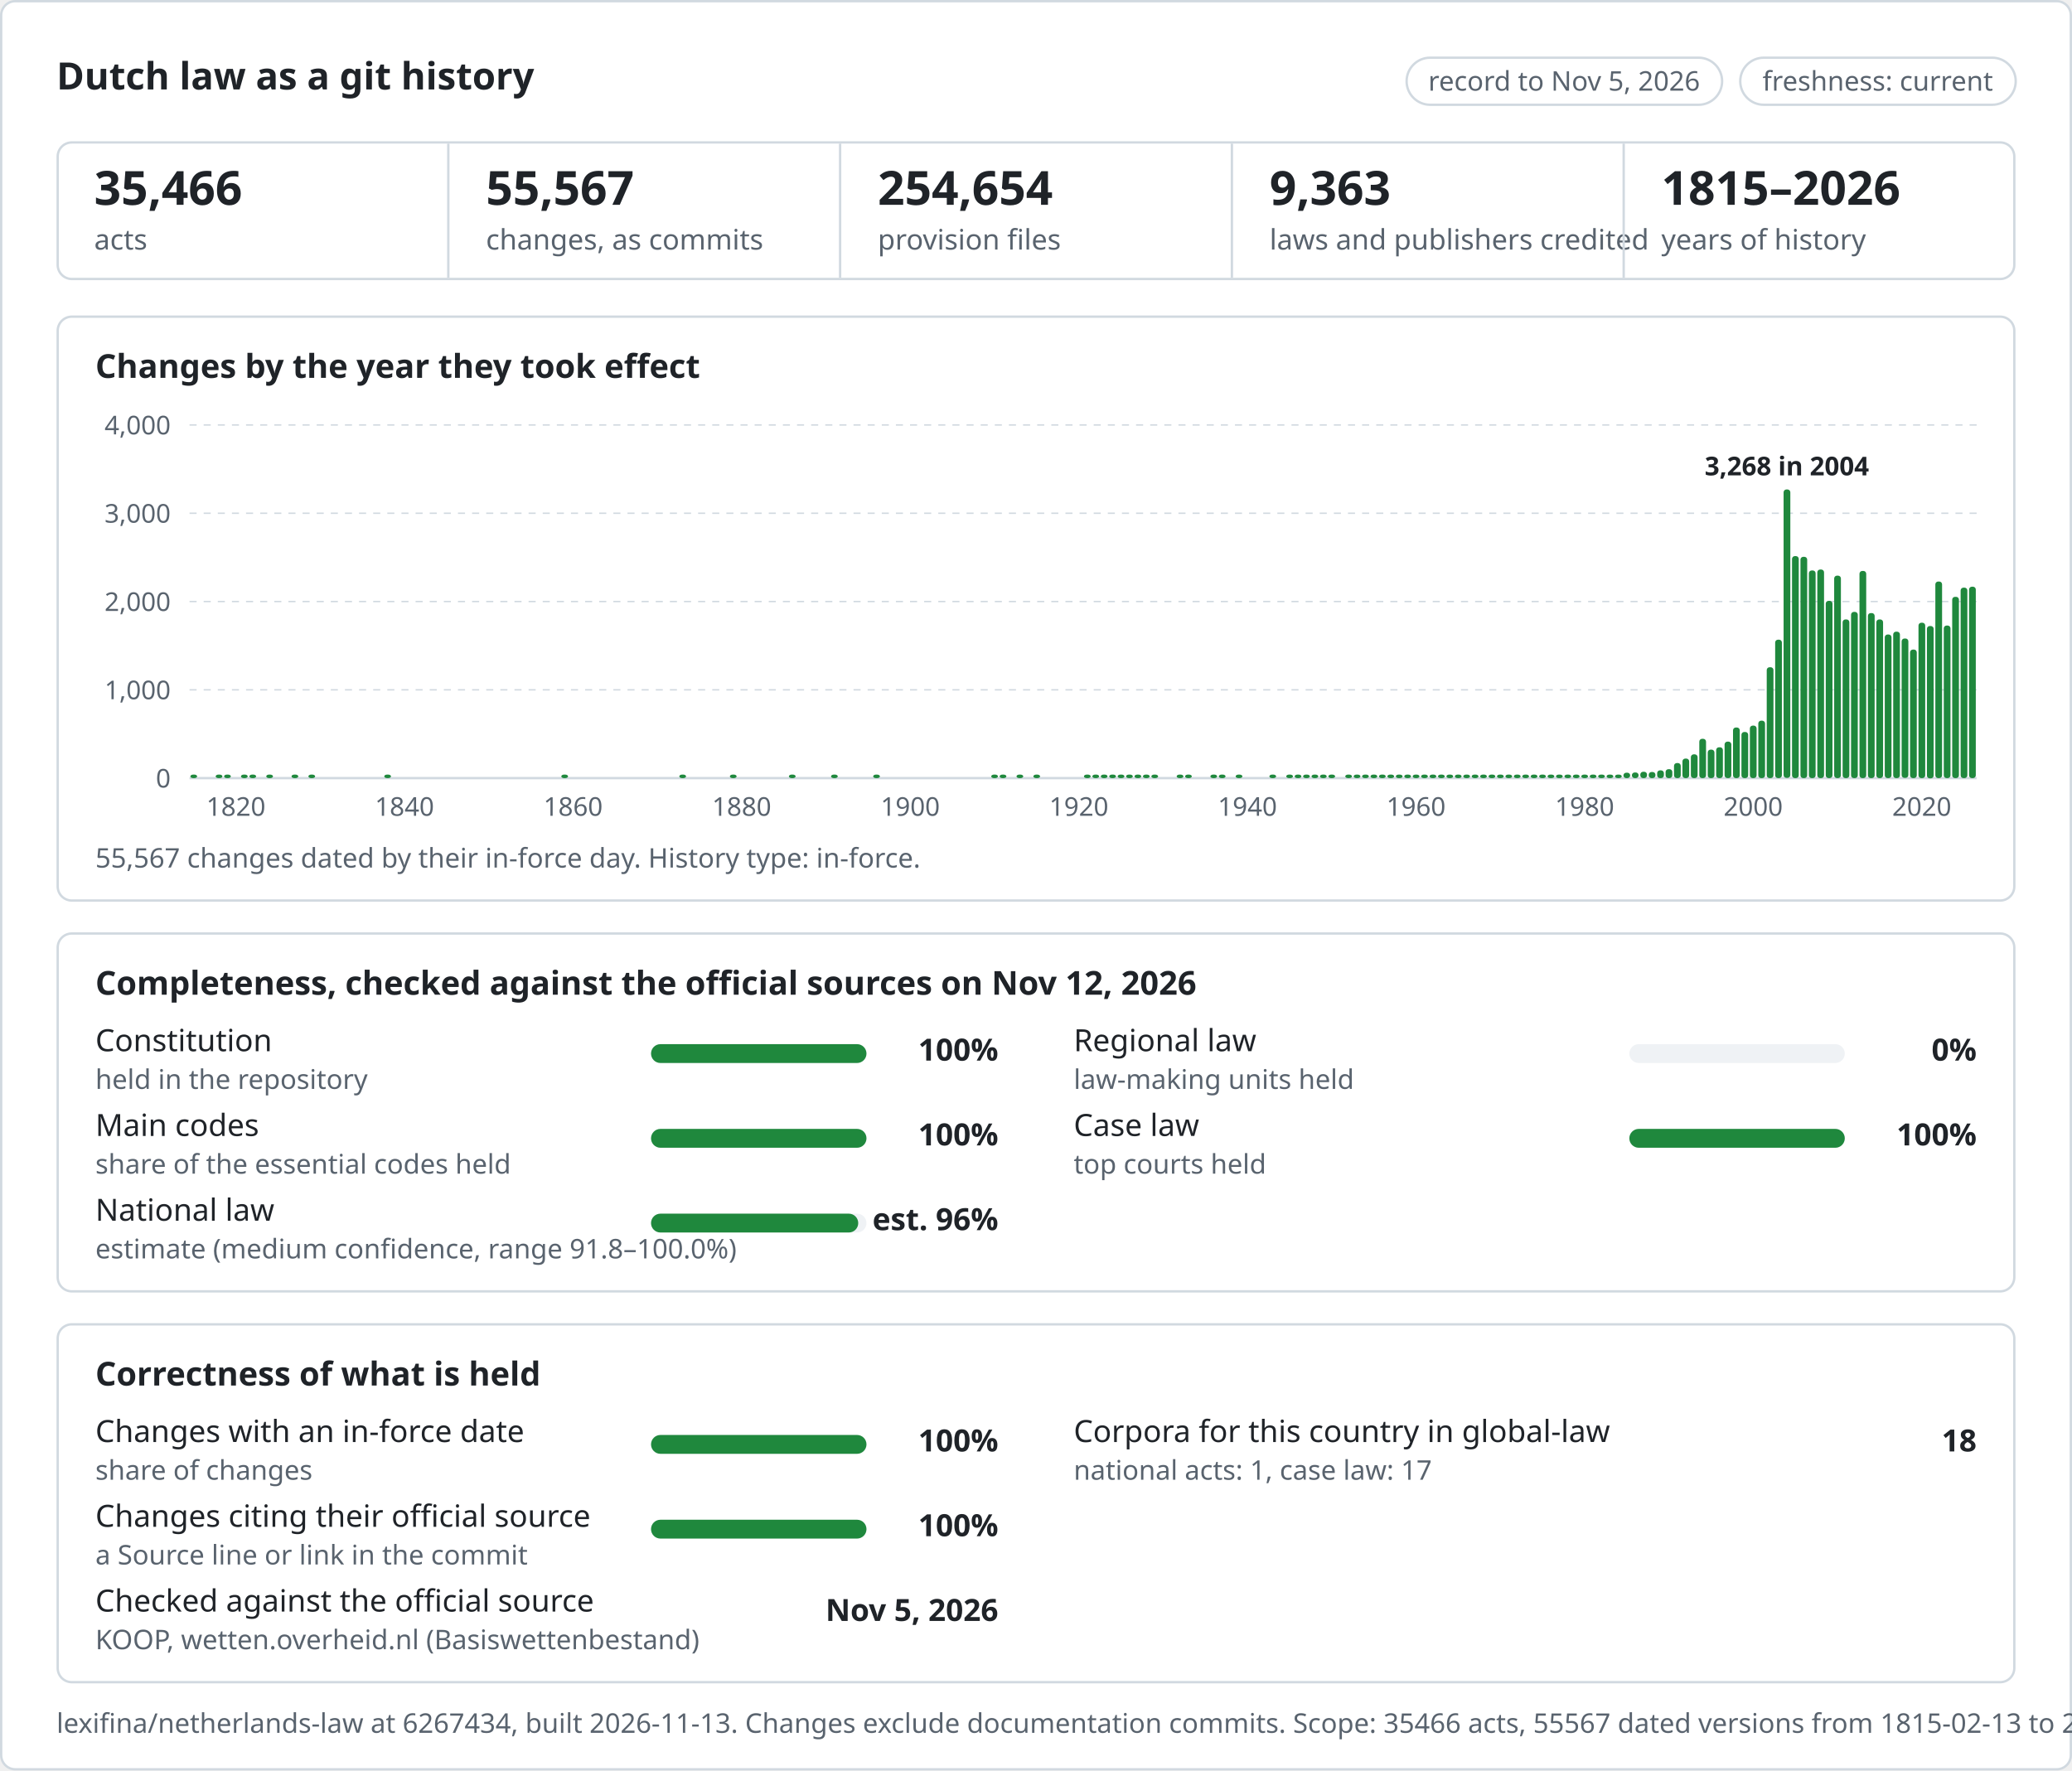
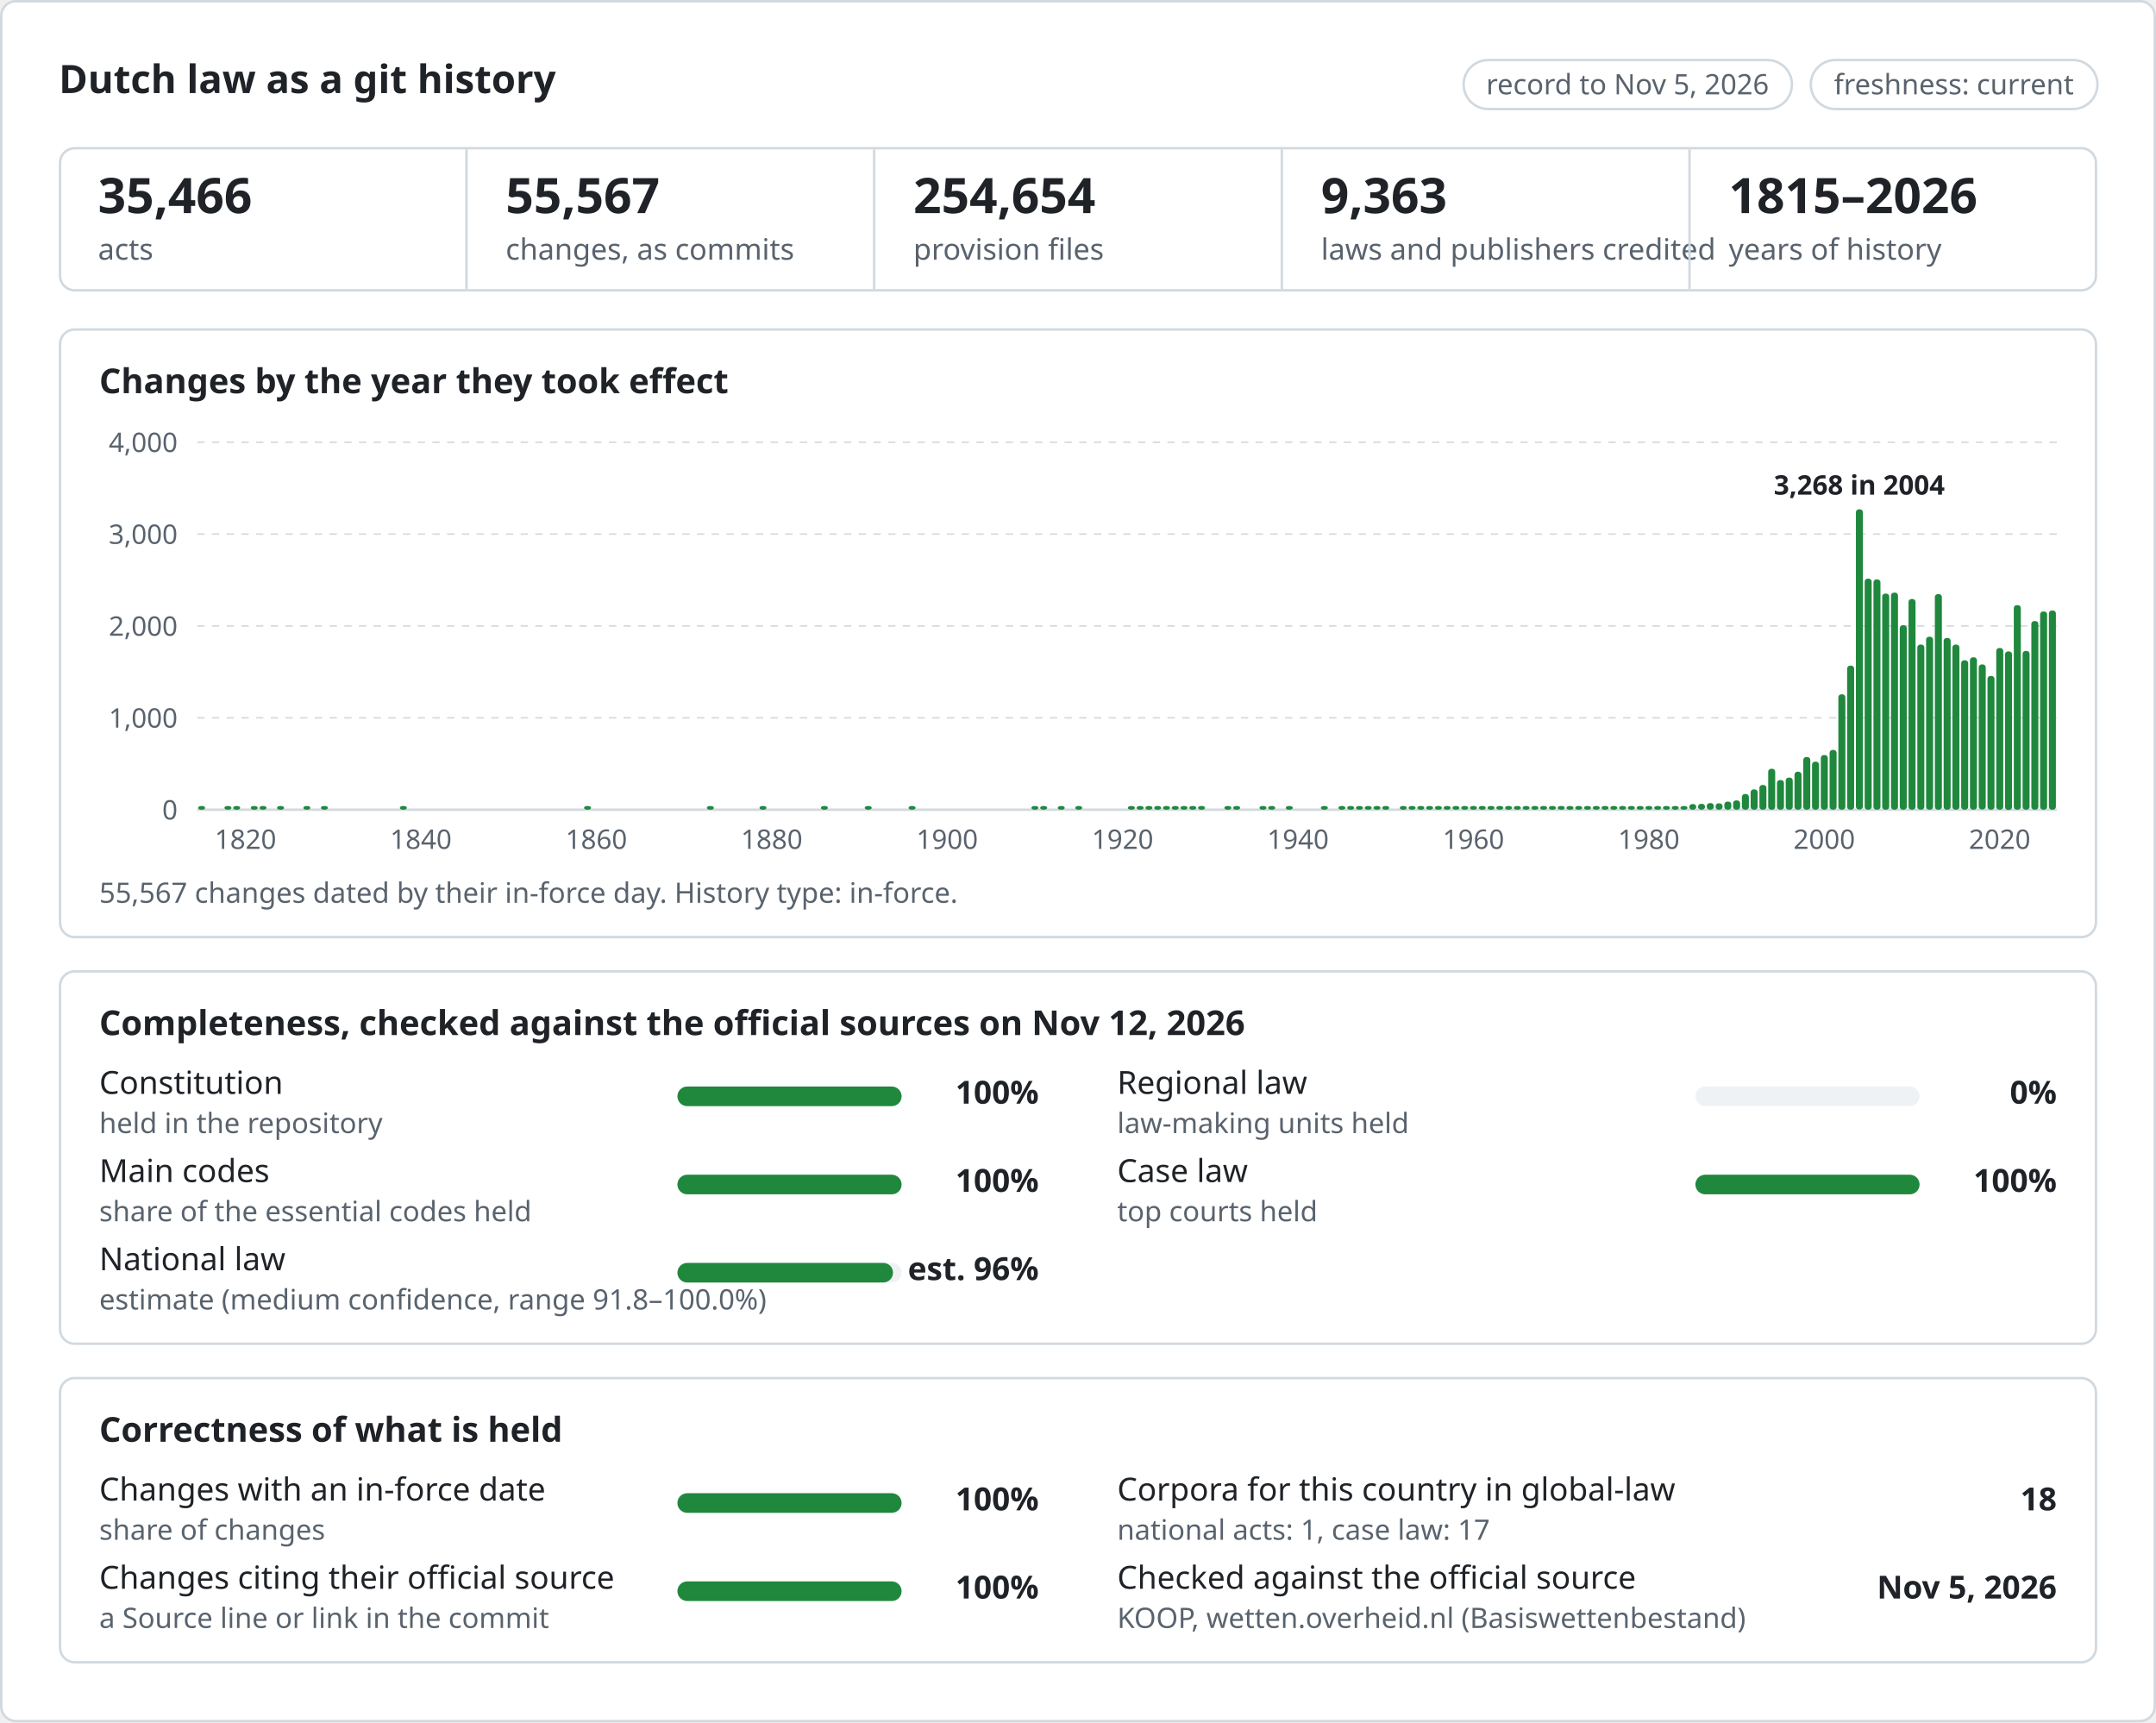
- <svg xmlns="http://www.w3.org/2000/svg" width="880" height="752" viewBox="0 0 880 752" font-family="-apple-system,BlinkMacSystemFont,Segoe UI,Noto Sans,Helvetica,Arial,sans-serif">
-   <rect x="0.5" y="0.5" width="879" height="751" rx="6" fill="#ffffff" stroke="#d1d9e0" />
+ <svg xmlns="http://www.w3.org/2000/svg" width="880" height="703" viewBox="0 0 880 703" font-family="-apple-system,BlinkMacSystemFont,Segoe UI,Noto Sans,Helvetica,Arial,sans-serif">
+   <rect x="0.5" y="0.5" width="879" height="702" rx="6" fill="#ffffff" stroke="#d1d9e0" />
  <text x="24" y="38" font-size="16" font-weight="600" fill="#1f2328">Dutch law as a git history</text>
  <rect x="597.4" y="24.5" width="134" height="20" rx="10" fill="none" stroke="#d1d9e0" />
  <text x="664.3" y="38.5" font-size="11.5" font-weight="500" text-anchor="middle" fill="#59636e">record to Nov 5, 2026</text>
  <rect x="739.1" y="24.5" width="117" height="20" rx="10" fill="none" stroke="#d1d9e0" />
  <text x="797.5" y="38.5" font-size="11.5" font-weight="500" text-anchor="middle" fill="#59636e">freshness: current</text>
  <rect x="24.5" y="60.5" width="831" height="58" rx="6" fill="#ffffff" stroke="#d1d9e0" />
  <text x="40.0" y="87" font-size="20" font-weight="600" fill="#1f2328">35,466</text>
  <text x="40.0" y="106" font-size="12" fill="#59636e">acts</text>
  <line x1="190.4" y1="61" x2="190.4" y2="118" stroke="#d1d9e0" />
  <text x="206.4" y="87" font-size="20" font-weight="600" fill="#1f2328">55,567</text>
  <text x="206.4" y="106" font-size="12" fill="#59636e">changes, as commits</text>
  <line x1="356.8" y1="61" x2="356.8" y2="118" stroke="#d1d9e0" />
  <text x="372.8" y="87" font-size="20" font-weight="600" fill="#1f2328">254,654</text>
  <text x="372.8" y="106" font-size="12" fill="#59636e">provision files</text>
  <line x1="523.2" y1="61" x2="523.2" y2="118" stroke="#d1d9e0" />
  <text x="539.2" y="87" font-size="20" font-weight="600" fill="#1f2328">9,363</text>
  <text x="539.2" y="106" font-size="12" fill="#59636e" textLength="142" lengthAdjust="spacingAndGlyphs">laws and publishers credited</text>
  <line x1="689.6" y1="61" x2="689.6" y2="118" stroke="#d1d9e0" />
  <text x="705.6" y="87" font-size="20" font-weight="600" fill="#1f2328">1815–2026</text>
  <text x="705.6" y="106" font-size="12" fill="#59636e">years of history</text>
  <rect x="24.5" y="134.5" width="831" height="248" rx="6" fill="#ffffff" stroke="#d1d9e0" />
  <text x="40.5" y="160.5" font-size="14" font-weight="600" fill="#1f2328">Changes by the year they took effect</text>
  <line x1="80.5" y1="330.5" x2="839.5" y2="330.5" stroke="#d1d9e0" stroke-width="1" />
  <text x="72.5" y="334.5" font-size="11" text-anchor="end" fill="#59636e">0</text>
  <line x1="80.5" y1="293.0" x2="839.5" y2="293.0" stroke="#d1d9e0" stroke-width="0.6" stroke-dasharray="3 3" />
  <text x="72.5" y="297.0" font-size="11" text-anchor="end" fill="#59636e">1,000</text>
  <line x1="80.5" y1="255.5" x2="839.5" y2="255.5" stroke="#d1d9e0" stroke-width="0.6" stroke-dasharray="3 3" />
  <text x="72.5" y="259.5" font-size="11" text-anchor="end" fill="#59636e">2,000</text>
  <line x1="80.5" y1="218.0" x2="839.5" y2="218.0" stroke="#d1d9e0" stroke-width="0.6" stroke-dasharray="3 3" />
  <text x="72.5" y="222.0" font-size="11" text-anchor="end" fill="#59636e">3,000</text>
  <line x1="80.5" y1="180.5" x2="839.5" y2="180.5" stroke="#d1d9e0" stroke-width="0.6" stroke-dasharray="3 3" />
  <text x="72.5" y="184.5" font-size="11" text-anchor="end" fill="#59636e">4,000</text>
  <rect x="80.86" y="329.0" width="2.86" height="1.5" rx="1.2" fill="#1f883d" />
  <rect x="91.60" y="329.0" width="2.86" height="1.5" rx="1.2" fill="#1f883d" />
  <rect x="95.18" y="329.0" width="2.86" height="1.5" rx="1.2" fill="#1f883d" />
  <text x="100.2" y="346.5" font-size="11" text-anchor="middle" fill="#59636e">1820</text>
  <rect x="102.34" y="329.0" width="2.86" height="1.5" rx="1.2" fill="#1f883d" />
  <rect x="105.92" y="329.0" width="2.86" height="1.5" rx="1.2" fill="#1f883d" />
  <rect x="113.08" y="329.0" width="2.86" height="1.5" rx="1.2" fill="#1f883d" />
  <rect x="123.82" y="329.0" width="2.86" height="1.5" rx="1.2" fill="#1f883d" />
  <rect x="130.98" y="329.0" width="2.86" height="1.5" rx="1.2" fill="#1f883d" />
  <rect x="163.20" y="329.0" width="2.86" height="1.5" rx="1.2" fill="#1f883d" />
  <text x="171.8" y="346.5" font-size="11" text-anchor="middle" fill="#59636e">1840</text>
  <rect x="238.39" y="329.0" width="2.86" height="1.5" rx="1.2" fill="#1f883d" />
  <text x="243.4" y="346.5" font-size="11" text-anchor="middle" fill="#59636e">1860</text>
  <rect x="288.51" y="329.0" width="2.86" height="1.5" rx="1.2" fill="#1f883d" />
  <rect x="309.99" y="329.0" width="2.86" height="1.5" rx="1.2" fill="#1f883d" />
  <text x="315.0" y="346.5" font-size="11" text-anchor="middle" fill="#59636e">1880</text>
  <rect x="335.05" y="329.0" width="2.86" height="1.5" rx="1.2" fill="#1f883d" />
  <rect x="352.95" y="329.0" width="2.86" height="1.5" rx="1.2" fill="#1f883d" />
  <rect x="370.85" y="329.0" width="2.86" height="1.5" rx="1.2" fill="#1f883d" />
  <text x="386.6" y="346.5" font-size="11" text-anchor="middle" fill="#59636e">1900</text>
  <rect x="420.98" y="329.0" width="2.86" height="1.5" rx="1.2" fill="#1f883d" />
  <rect x="424.56" y="329.0" width="2.86" height="1.5" rx="1.2" fill="#1f883d" />
  <rect x="431.72" y="329.0" width="2.86" height="1.5" rx="1.2" fill="#1f883d" />
  <rect x="438.88" y="329.0" width="2.86" height="1.5" rx="1.2" fill="#1f883d" />
  <text x="458.2" y="346.5" font-size="11" text-anchor="middle" fill="#59636e">1920</text>
  <rect x="460.36" y="329.0" width="2.86" height="1.5" rx="1.2" fill="#1f883d" />
  <rect x="463.94" y="329.0" width="2.86" height="1.5" rx="1.2" fill="#1f883d" />
  <rect x="467.52" y="329.0" width="2.86" height="1.5" rx="1.2" fill="#1f883d" />
  <rect x="471.10" y="329.0" width="2.86" height="1.5" rx="1.2" fill="#1f883d" />
  <rect x="474.68" y="329.0" width="2.86" height="1.5" rx="1.2" fill="#1f883d" />
  <rect x="478.26" y="329.0" width="2.86" height="1.5" rx="1.2" fill="#1f883d" />
  <rect x="481.84" y="329.0" width="2.86" height="1.5" rx="1.2" fill="#1f883d" />
  <rect x="485.42" y="329.0" width="2.86" height="1.5" rx="1.2" fill="#1f883d" />
  <rect x="489.00" y="329.0" width="2.86" height="1.5" rx="1.2" fill="#1f883d" />
  <rect x="499.74" y="329.0" width="2.86" height="1.5" rx="1.2" fill="#1f883d" />
  <rect x="503.32" y="329.0" width="2.86" height="1.5" rx="1.2" fill="#1f883d" />
  <rect x="514.06" y="329.0" width="2.86" height="1.5" rx="1.2" fill="#1f883d" />
  <rect x="517.64" y="329.0" width="2.86" height="1.5" rx="1.2" fill="#1f883d" />
  <rect x="524.80" y="329.0" width="2.86" height="1.5" rx="1.2" fill="#1f883d" />
  <text x="529.8" y="346.5" font-size="11" text-anchor="middle" fill="#59636e">1940</text>
  <rect x="539.12" y="329.0" width="2.86" height="1.5" rx="1.2" fill="#1f883d" />
  <rect x="546.28" y="329.0" width="2.86" height="1.5" rx="1.2" fill="#1f883d" />
  <rect x="549.86" y="329.0" width="2.86" height="1.5" rx="1.2" fill="#1f883d" />
  <rect x="553.44" y="329.0" width="2.86" height="1.5" rx="1.2" fill="#1f883d" />
  <rect x="557.02" y="329.0" width="2.86" height="1.5" rx="1.2" fill="#1f883d" />
  <rect x="560.60" y="329.0" width="2.86" height="1.5" rx="1.2" fill="#1f883d" />
  <rect x="564.18" y="329.0" width="2.86" height="1.5" rx="1.2" fill="#1f883d" />
  <rect x="571.34" y="329.0" width="2.86" height="1.5" rx="1.2" fill="#1f883d" />
  <rect x="574.92" y="329.0" width="2.86" height="1.5" rx="1.2" fill="#1f883d" />
  <rect x="578.50" y="329.0" width="2.86" height="1.5" rx="1.2" fill="#1f883d" />
  <rect x="582.08" y="329.0" width="2.86" height="1.5" rx="1.2" fill="#1f883d" />
  <rect x="585.66" y="329.0" width="2.86" height="1.5" rx="1.2" fill="#1f883d" />
  <rect x="589.24" y="329.0" width="2.86" height="1.5" rx="1.2" fill="#1f883d" />
  <rect x="592.83" y="329.0" width="2.86" height="1.5" rx="1.2" fill="#1f883d" />
  <rect x="596.41" y="329.0" width="2.86" height="1.5" rx="1.2" fill="#1f883d" />
  <rect x="599.99" y="329.0" width="2.86" height="1.5" rx="1.2" fill="#1f883d" />
  <text x="601.4" y="346.5" font-size="11" text-anchor="middle" fill="#59636e">1960</text>
  <rect x="603.57" y="329.0" width="2.86" height="1.5" rx="1.2" fill="#1f883d" />
  <rect x="607.15" y="329.0" width="2.86" height="1.5" rx="1.2" fill="#1f883d" />
  <rect x="610.73" y="329.0" width="2.86" height="1.5" rx="1.2" fill="#1f883d" />
  <rect x="614.31" y="329.0" width="2.86" height="1.5" rx="1.2" fill="#1f883d" />
  <rect x="617.89" y="329.0" width="2.86" height="1.5" rx="1.2" fill="#1f883d" />
  <rect x="621.47" y="329.0" width="2.86" height="1.5" rx="1.2" fill="#1f883d" />
  <rect x="625.05" y="329.0" width="2.86" height="1.5" rx="1.2" fill="#1f883d" />
  <rect x="628.63" y="329.0" width="2.86" height="1.5" rx="1.2" fill="#1f883d" />
  <rect x="632.21" y="329.0" width="2.86" height="1.5" rx="1.2" fill="#1f883d" />
  <rect x="635.79" y="329.0" width="2.86" height="1.5" rx="1.2" fill="#1f883d" />
  <rect x="639.37" y="329.0" width="2.86" height="1.5" rx="1.2" fill="#1f883d" />
  <rect x="642.95" y="329.0" width="2.86" height="1.5" rx="1.2" fill="#1f883d" />
  <rect x="646.53" y="329.0" width="2.86" height="1.5" rx="1.2" fill="#1f883d" />
  <rect x="650.11" y="329.0" width="2.86" height="1.5" rx="1.2" fill="#1f883d" />
  <rect x="653.69" y="329.0" width="2.86" height="1.5" rx="1.2" fill="#1f883d" />
  <rect x="657.27" y="329.0" width="2.86" height="1.5" rx="1.2" fill="#1f883d" />
  <rect x="660.85" y="329.0" width="2.86" height="1.5" rx="1.2" fill="#1f883d" />
  <rect x="664.43" y="329.0" width="2.86" height="1.5" rx="1.2" fill="#1f883d" />
  <rect x="668.01" y="329.0" width="2.86" height="1.5" rx="1.2" fill="#1f883d" />
  <rect x="671.59" y="329.0" width="2.86" height="1.5" rx="1.2" fill="#1f883d" />
  <text x="673.0" y="346.5" font-size="11" text-anchor="middle" fill="#59636e">1980</text>
  <rect x="675.17" y="329.0" width="2.86" height="1.5" rx="1.2" fill="#1f883d" />
  <rect x="678.75" y="329.0" width="2.86" height="1.5" rx="1.2" fill="#1f883d" />
  <rect x="682.33" y="329.0" width="2.86" height="1.5" rx="1.2" fill="#1f883d" />
  <rect x="685.91" y="329.0" width="2.86" height="1.5" rx="1.2" fill="#1f883d" />
  <rect x="689.49" y="328.2" width="2.86" height="2.3" rx="1.2" fill="#1f883d" />
  <rect x="693.07" y="328.1" width="2.86" height="2.4" rx="1.2" fill="#1f883d" />
  <rect x="696.65" y="327.8" width="2.86" height="2.7" rx="1.2" fill="#1f883d" />
  <rect x="700.23" y="327.9" width="2.86" height="2.6" rx="1.2" fill="#1f883d" />
  <rect x="703.81" y="327.2" width="2.86" height="3.3" rx="1.2" fill="#1f883d" />
  <rect x="707.39" y="326.7" width="2.86" height="3.8" rx="1.2" fill="#1f883d" />
  <rect x="710.97" y="324.1" width="2.86" height="6.4" rx="1.2" fill="#1f883d" />
  <rect x="714.55" y="322.2" width="2.86" height="8.3" rx="1.2" fill="#1f883d" />
  <rect x="718.13" y="320.4" width="2.86" height="10.1" rx="1.2" fill="#1f883d" />
  <rect x="721.71" y="313.8" width="2.86" height="16.7" rx="1.2" fill="#1f883d" />
  <rect x="725.29" y="318.4" width="2.86" height="12.1" rx="1.2" fill="#1f883d" />
  <rect x="728.87" y="317.4" width="2.86" height="13.1" rx="1.2" fill="#1f883d" />
  <rect x="732.45" y="315.0" width="2.86" height="15.5" rx="1.2" fill="#1f883d" />
  <rect x="736.03" y="309.0" width="2.86" height="21.5" rx="1.2" fill="#1f883d" />
  <rect x="739.61" y="310.9" width="2.86" height="19.6" rx="1.2" fill="#1f883d" />
  <rect x="743.19" y="308.2" width="2.86" height="22.3" rx="1.2" fill="#1f883d" />
  <text x="744.6" y="346.5" font-size="11" text-anchor="middle" fill="#59636e">2000</text>
  <rect x="746.77" y="306.1" width="2.86" height="24.4" rx="1.2" fill="#1f883d" />
  <rect x="750.35" y="283.4" width="2.86" height="47.1" rx="1.2" fill="#1f883d" />
  <rect x="753.93" y="271.7" width="2.86" height="58.8" rx="1.2" fill="#1f883d" />
  <rect x="757.51" y="207.9" width="2.86" height="122.5" rx="1.2" fill="#1f883d" />
  <text x="758.9" y="201.9" font-size="11" font-weight="600" text-anchor="middle" fill="#1f2328">3,268 in 2004</text>
  <rect x="761.09" y="236.2" width="2.86" height="94.3" rx="1.2" fill="#1f883d" />
  <rect x="764.67" y="236.5" width="2.86" height="94.0" rx="1.2" fill="#1f883d" />
  <rect x="768.25" y="242.3" width="2.86" height="88.2" rx="1.2" fill="#1f883d" />
  <rect x="771.83" y="241.9" width="2.86" height="88.6" rx="1.2" fill="#1f883d" />
  <rect x="775.41" y="255.2" width="2.86" height="75.3" rx="1.2" fill="#1f883d" />
  <rect x="778.99" y="244.5" width="2.86" height="86.0" rx="1.2" fill="#1f883d" />
  <rect x="782.58" y="263.1" width="2.86" height="67.4" rx="1.2" fill="#1f883d" />
  <rect x="786.16" y="259.9" width="2.86" height="70.6" rx="1.2" fill="#1f883d" />
  <rect x="789.74" y="242.5" width="2.86" height="88.0" rx="1.2" fill="#1f883d" />
  <rect x="793.32" y="260.4" width="2.86" height="70.1" rx="1.2" fill="#1f883d" />
  <rect x="796.90" y="263.1" width="2.86" height="67.4" rx="1.2" fill="#1f883d" />
  <rect x="800.48" y="269.5" width="2.86" height="61.0" rx="1.2" fill="#1f883d" />
  <rect x="804.06" y="268.3" width="2.86" height="62.2" rx="1.2" fill="#1f883d" />
  <rect x="807.64" y="271.2" width="2.86" height="59.2" rx="1.2" fill="#1f883d" />
  <rect x="811.22" y="275.9" width="2.86" height="54.6" rx="1.2" fill="#1f883d" />
  <rect x="814.80" y="264.5" width="2.86" height="66.0" rx="1.2" fill="#1f883d" />
  <text x="816.2" y="346.5" font-size="11" text-anchor="middle" fill="#59636e">2020</text>
  <rect x="818.38" y="265.9" width="2.86" height="64.7" rx="1.2" fill="#1f883d" />
  <rect x="821.96" y="247.0" width="2.86" height="83.5" rx="1.2" fill="#1f883d" />
  <rect x="825.54" y="265.7" width="2.86" height="64.8" rx="1.2" fill="#1f883d" />
  <rect x="829.12" y="253.5" width="2.86" height="77.0" rx="1.2" fill="#1f883d" />
  <rect x="832.70" y="249.6" width="2.86" height="80.9" rx="1.2" fill="#1f883d" />
  <rect x="836.28" y="249.2" width="2.86" height="81.3" rx="1.2" fill="#1f883d" />
  <text x="40.5" y="368.5" font-size="11.5" fill="#59636e">55,567 changes dated by their in-force day. History type: in-force.</text>
  <rect x="24.5" y="396.5" width="831" height="152" rx="6" fill="#ffffff" stroke="#d1d9e0" />
  <text x="40.5" y="422.5" font-size="14" font-weight="600" fill="#1f2328">Completeness, checked against the official sources on Nov 12, 2026</text>
  <text x="40.5" y="446.5" font-size="13" fill="#1f2328">Constitution</text>
  <text x="40.5" y="462.5" font-size="11.5" fill="#59636e">held in the repository</text>
  <g>
    <rect x="276.5" y="443.5" width="91.5" height="8" rx="4" fill="#eff2f5" />
    <rect x="276.5" y="443.5" width="91.5" height="8" rx="4" fill="#1f883d" />
  </g>
  <text x="424.0" y="450.5" font-size="13" font-weight="600" text-anchor="end" fill="#1f2328">100%</text>
  <text x="40.5" y="482.5" font-size="13" fill="#1f2328">Main codes</text>
  <text x="40.5" y="498.5" font-size="11.5" fill="#59636e">share of the essential codes held</text>
  <g>
    <rect x="276.5" y="479.5" width="91.5" height="8" rx="4" fill="#eff2f5" />
    <rect x="276.5" y="479.5" width="91.5" height="8" rx="4" fill="#1f883d" />
  </g>
  <text x="424.0" y="486.5" font-size="13" font-weight="600" text-anchor="end" fill="#1f2328">100%</text>
  <text x="40.5" y="518.5" font-size="13" fill="#1f2328">National law</text>
  <text x="40.5" y="534.5" font-size="11.5" fill="#59636e">estimate (medium confidence, range 91.8–100.0%)</text>
  <g>
    <rect x="276.5" y="515.5" width="91.5" height="8" rx="4" fill="#eff2f5" />
    <rect x="276.5" y="515.5" width="88.0" height="8" rx="4" fill="#1f883d" />
  </g>
  <text x="424.0" y="522.5" font-size="13" font-weight="600" text-anchor="end" fill="#1f2328">est. 96%</text>
  <text x="456.0" y="446.5" font-size="13" fill="#1f2328">Regional law</text>
  <text x="456.0" y="462.5" font-size="11.5" fill="#59636e">law-making units held</text>
  <g>
    <rect x="692.0" y="443.5" width="91.5" height="8" rx="4" fill="#eff2f5" />
  </g>
  <text x="839.5" y="450.5" font-size="13" font-weight="600" text-anchor="end" fill="#1f2328">0%</text>
  <text x="456.0" y="482.5" font-size="13" fill="#1f2328">Case law</text>
  <text x="456.0" y="498.5" font-size="11.5" fill="#59636e">top courts held</text>
  <g>
    <rect x="692.0" y="479.5" width="91.5" height="8" rx="4" fill="#eff2f5" />
    <rect x="692.0" y="479.5" width="91.5" height="8" rx="4" fill="#1f883d" />
  </g>
  <text x="839.5" y="486.5" font-size="13" font-weight="600" text-anchor="end" fill="#1f2328">100%</text>
-   <rect x="24.5" y="562.5" width="831" height="152" rx="6" fill="#ffffff" stroke="#d1d9e0" />
+   <rect x="24.5" y="562.5" width="831" height="116" rx="6" fill="#ffffff" stroke="#d1d9e0" />
  <text x="40.5" y="588.5" font-size="14" font-weight="600" fill="#1f2328">Correctness of what is held</text>
  <text x="40.5" y="612.5" font-size="13" fill="#1f2328">Changes with an in-force date</text>
  <text x="40.5" y="628.5" font-size="11.5" fill="#59636e">share of changes</text>
  <g>
    <rect x="276.5" y="609.5" width="91.5" height="8" rx="4" fill="#eff2f5" />
    <rect x="276.5" y="609.5" width="91.5" height="8" rx="4" fill="#1f883d" />
  </g>
  <text x="424.0" y="616.5" font-size="13" font-weight="600" text-anchor="end" fill="#1f2328">100%</text>
  <text x="40.5" y="648.5" font-size="13" fill="#1f2328">Changes citing their official source</text>
  <text x="40.5" y="664.5" font-size="11.5" fill="#59636e">a Source line or link in the commit</text>
  <g>
    <rect x="276.5" y="645.5" width="91.5" height="8" rx="4" fill="#eff2f5" />
    <rect x="276.5" y="645.5" width="91.5" height="8" rx="4" fill="#1f883d" />
  </g>
  <text x="424.0" y="652.5" font-size="13" font-weight="600" text-anchor="end" fill="#1f2328">100%</text>
-   <text x="40.5" y="684.5" font-size="13" fill="#1f2328">Checked against the official source</text>
-   <text x="40.5" y="700.5" font-size="11.5" fill="#59636e">KOOP, wetten.overheid.nl (Basiswettenbestand)</text>
-   <text x="424.0" y="688.5" font-size="13" font-weight="600" text-anchor="end" fill="#1f2328">Nov 5, 2026</text>
  <text x="456.0" y="612.5" font-size="13" fill="#1f2328">Corpora for this country in global-law</text>
  <text x="456.0" y="628.5" font-size="11.5" fill="#59636e">national acts: 1, case law: 17</text>
  <text x="839.5" y="616.5" font-size="13" font-weight="600" text-anchor="end" fill="#1f2328">18</text>
-   <text x="24" y="736" font-size="11.5" fill="#59636e" textLength="832" lengthAdjust="spacingAndGlyphs">lexifina/netherlands-law at 6267434, built 2026-11-13. Changes exclude documentation commits. Scope: 35466 acts, 55567 dated versions from 1815-02-13 to 2026-11-02</text>
+   <text x="456.0" y="648.5" font-size="13" fill="#1f2328">Checked against the official source</text>
+   <text x="456.0" y="664.5" font-size="11.5" fill="#59636e">KOOP, wetten.overheid.nl (Basiswettenbestand)</text>
+   <text x="839.5" y="652.5" font-size="13" font-weight="600" text-anchor="end" fill="#1f2328">Nov 5, 2026</text>
</svg>
